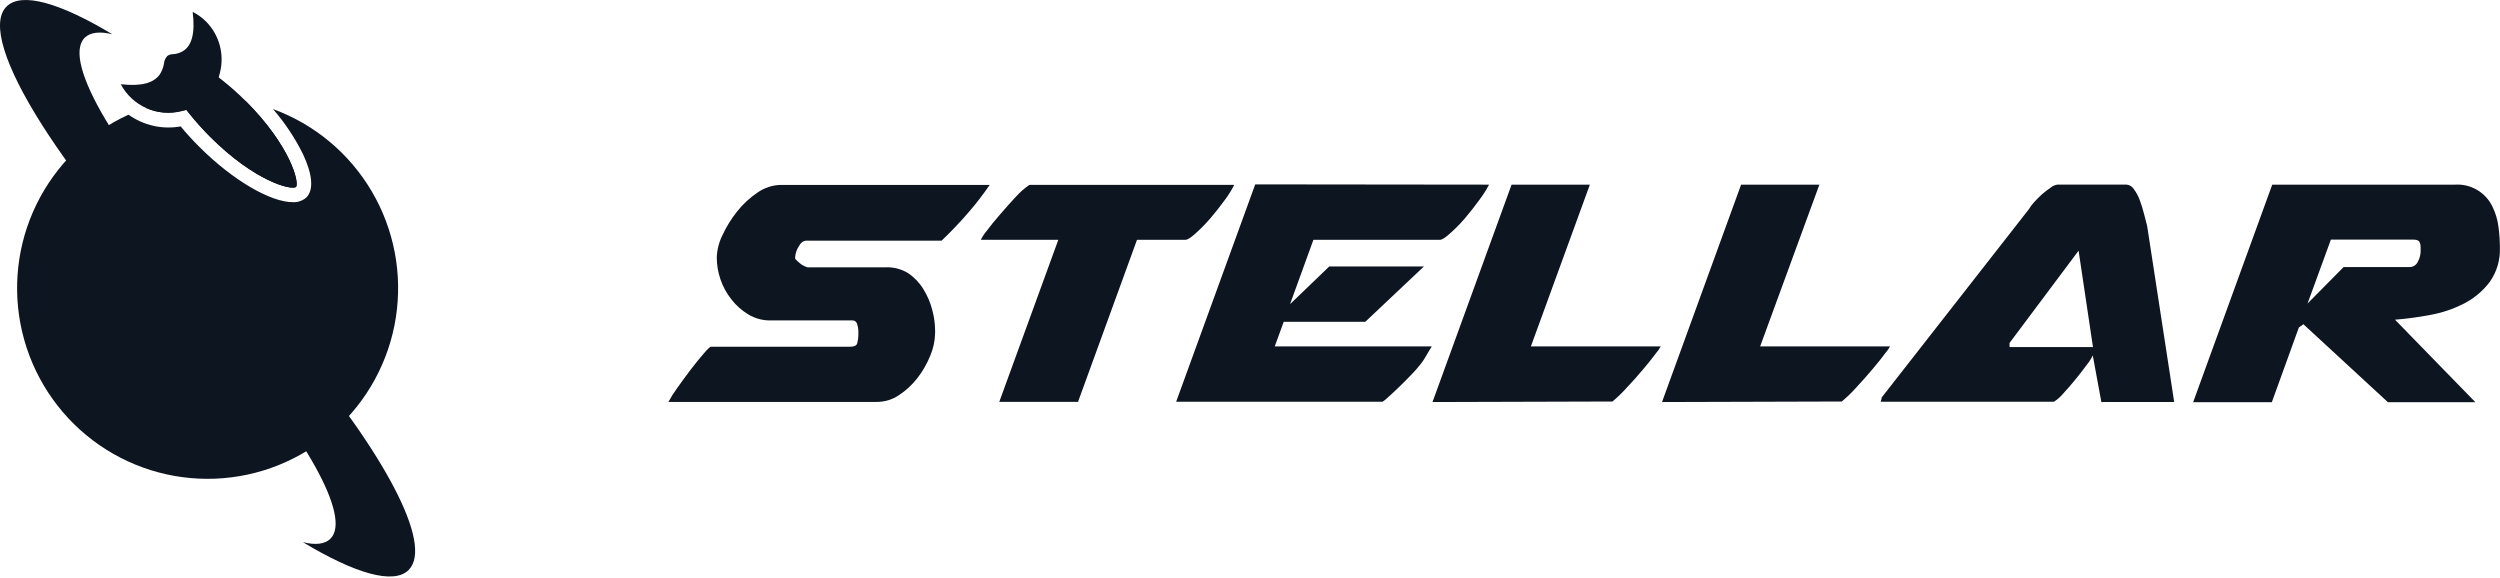
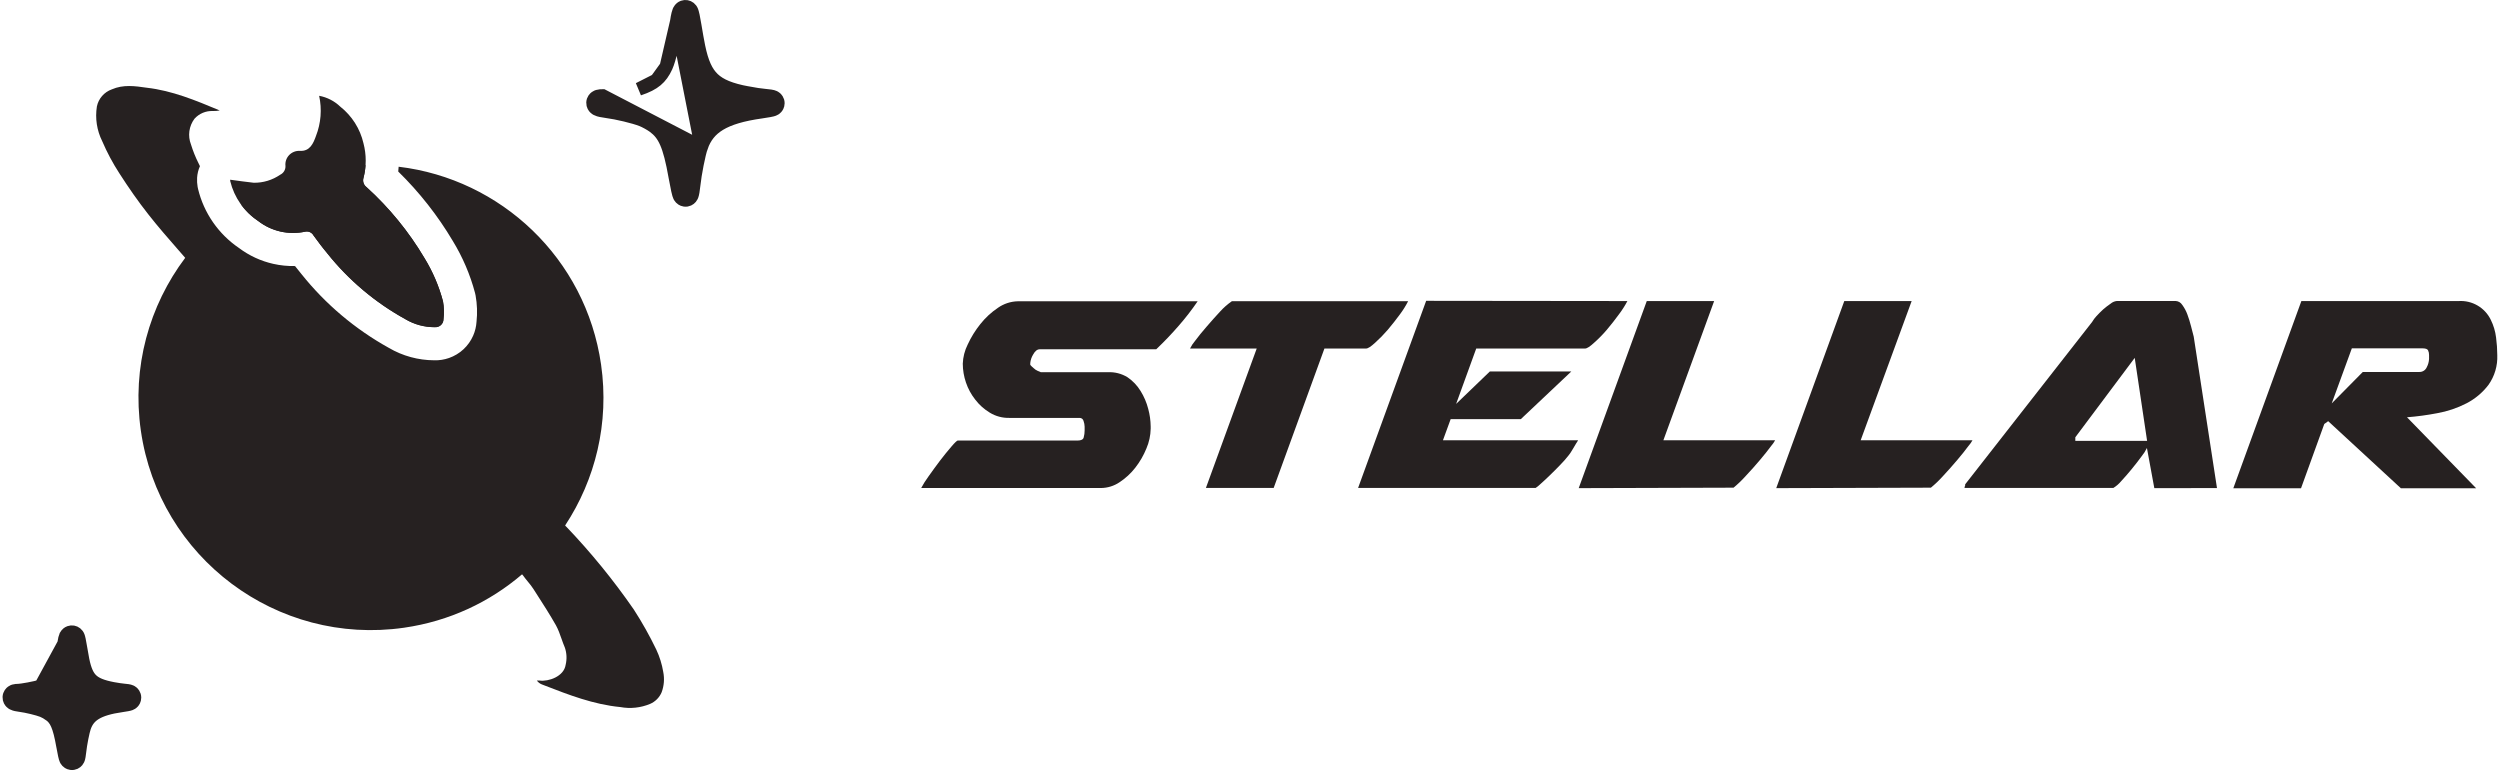
- <svg xmlns="http://www.w3.org/2000/svg" width="740" height="171" viewBox="0 0 740 171" fill="none">
-   <path d="M254.073 98.591V97.862C254.056 97.188 253.929 96.522 253.699 95.889C253.627 95.589 253.455 95.322 253.212 95.132C252.968 94.942 252.667 94.84 252.359 94.844H228.103C225.78 94.89 223.491 94.275 221.503 93.069C219.552 91.903 217.841 90.377 216.458 88.573C215.057 86.8 213.97 84.799 213.247 82.657C212.539 80.58 212.173 78.402 212.163 76.208C212.245 73.91 212.823 71.656 213.857 69.602C215.016 67.085 216.478 64.721 218.212 62.562C219.932 60.391 221.98 58.501 224.281 56.961C226.278 55.564 228.643 54.789 231.079 54.732H292.949C290.989 57.602 288.864 60.354 286.584 62.976C284.096 65.859 281.466 68.617 278.703 71.239H238.665C237.758 71.239 237.009 71.85 236.359 73.053C235.812 73.938 235.475 74.936 235.374 75.972V76.583C235.374 76.583 235.551 76.839 235.867 77.135L236.596 77.786C237.004 78.175 237.477 78.489 237.995 78.713C238.323 78.882 238.666 79.02 239.019 79.127H262.073C264.433 79.014 266.774 79.611 268.792 80.843C270.628 82.081 272.174 83.702 273.324 85.595C274.504 87.494 275.387 89.562 275.944 91.728C276.485 93.702 276.769 95.737 276.791 97.783V98.591C276.744 100.912 276.249 103.202 275.333 105.336C274.371 107.711 273.085 109.94 271.511 111.962C269.984 113.931 268.139 115.63 266.053 116.991C264.171 118.259 261.958 118.945 259.689 118.963H197.858C198.589 117.59 199.419 116.272 200.341 115.018C201.602 113.224 202.922 111.429 204.281 109.615C205.641 107.801 207.02 106.164 208.222 104.744C209.424 103.324 210.193 102.634 210.409 102.634H251.649C252.851 102.634 253.62 102.259 253.758 101.53C253.964 100.778 254.07 100.002 254.073 99.222V98.591Z" fill="#0D1520" />
-   <path d="M313.263 70.982H290.328C290.805 70.018 291.401 69.117 292.101 68.3C293.185 66.841 294.485 65.224 296.042 63.449C297.598 61.674 299.076 59.939 300.652 58.282C301.864 56.94 303.226 55.742 304.711 54.713H365.34C364.547 56.267 363.624 57.751 362.582 59.15C361.242 60.984 359.823 62.779 358.326 64.553C356.973 66.132 355.518 67.621 353.971 69.01C352.552 70.312 351.528 70.982 350.878 70.982H336.553L319.095 118.943H295.786L313.263 70.982Z" fill="#0D1520" />
-   <path d="M440.767 54.654C439.935 56.226 438.98 57.729 437.91 59.15C436.57 60.984 435.171 62.779 433.673 64.553C432.319 66.137 430.857 67.627 429.299 69.01C427.881 70.312 426.856 70.982 426.206 70.982H388.768L381.852 90.032L393.458 78.871H421.477L404.118 95.258H379.981L377.321 102.535H423.782C423.782 102.693 423.487 103.028 423.171 103.561C422.856 104.093 422.521 104.626 422.206 105.198C421.891 105.77 421.556 106.282 421.24 106.775C421.053 107.069 420.849 107.352 420.629 107.623C419.706 108.812 418.712 109.945 417.654 111.015C416.393 112.317 415.172 113.559 413.95 114.723C412.728 115.886 411.664 116.892 410.738 117.701C410.272 118.155 409.764 118.564 409.221 118.923H348.139L371.547 54.575L440.767 54.654Z" fill="#0D1520" />
-   <path d="M424.019 119.002L447.427 54.654H470.599L453.141 102.536H491.583C491.195 103.24 490.732 103.901 490.204 104.508C489.18 105.888 487.918 107.485 486.382 109.3C484.845 111.114 483.229 112.948 481.515 114.762C480.205 116.226 478.789 117.59 477.278 118.845L424.019 119.002Z" fill="#0D1520" />
-   <path d="M491.958 119.002L515.366 54.654H538.537L521.001 102.536H559.463C559.07 103.242 558.601 103.903 558.064 104.508C557.059 105.888 555.778 107.485 554.241 109.3C552.704 111.114 551.089 112.948 549.394 114.762C548.085 116.226 546.669 117.59 545.158 118.845L491.958 119.002Z" fill="#0D1520" />
-   <path d="M622.002 119.002L619.46 105.198C618.984 106.193 618.388 107.127 617.687 107.978C616.682 109.359 615.559 110.818 614.298 112.356C613.037 113.894 611.815 115.314 610.594 116.616C609.839 117.525 608.94 118.305 607.934 118.923H556.704C556.747 118.632 556.826 118.347 556.94 118.075V117.7L600.604 61.852C601.014 61.141 601.503 60.479 602.062 59.88C602.791 59.091 603.579 58.282 604.426 57.513C605.239 56.804 606.095 56.145 606.988 55.541C607.585 55.036 608.319 54.72 609.096 54.634H629.371C629.821 54.66 630.258 54.794 630.645 55.023C631.033 55.253 631.359 55.573 631.598 55.955C632.345 56.961 632.942 58.071 633.371 59.248C633.865 60.579 634.286 61.935 634.632 63.311C635.007 64.731 635.302 65.914 635.558 66.9L643.558 118.982L622.002 119.002ZM594.831 102.732H619.519L615.263 74.197L594.831 101.51V102.732Z" fill="#0D1520" />
-   <path d="M672.583 54.654H726.69C728.966 54.51 731.234 55.048 733.203 56.2C735.172 57.352 736.753 59.066 737.743 61.122C738.688 63.029 739.301 65.083 739.556 67.196C739.821 69.21 739.959 71.239 739.97 73.27C740.116 76.908 739.056 80.493 736.955 83.466C734.933 86.128 732.341 88.305 729.369 89.835C726.201 91.463 722.807 92.606 719.301 93.228C715.868 93.887 712.401 94.354 708.917 94.628L732.699 119.042H706.808L681.804 95.969L680.464 96.935L672.464 119.042H649.174L672.583 54.654ZM716.503 73.231C716.52 72.658 716.398 72.09 716.148 71.574C715.898 71.14 715.288 70.923 714.315 70.923H689.942L683.026 89.855L693.705 79.048H713.114C713.662 79.073 714.205 78.929 714.669 78.636C715.134 78.344 715.499 77.917 715.714 77.412C716.188 76.529 716.457 75.552 716.503 74.552V73.231Z" fill="#0D1520" />
-   <path d="M85.644 100.741C82.196 96.521 76.758 90.309 72.502 86.049C69.756 83.117 66.939 80.172 64.049 77.214C35.301 46.627 18.158 18.092 25.055 11.189C26.671 9.572 29.488 9.217 33.252 10.144C17.902 0.915 6.376 -2.536 1.922 1.96C-7.614 11.465 19.262 53.865 61.901 96.619L62.433 97.191V97.29L64.187 99.262C64.699 99.853 65.172 100.406 65.566 100.8C90.215 128.508 104.166 153.119 97.821 159.449C96.205 161.066 93.388 161.421 89.644 160.475C104.993 169.724 116.52 173.155 120.953 168.718C128.5 161.185 113.348 133.201 85.644 100.741Z" fill="#0D1520" />
-   <path d="M55.182 32.527L56.049 33.632C57.957 36.006 59.989 38.277 62.138 40.435C75.458 53.747 86.196 56.37 87.635 55.344C88.62 53.944 85.999 43.196 72.679 29.865C70.52 27.703 68.237 25.668 65.842 23.771L64.739 22.904L65.093 21.543C65.781 18.872 65.763 16.067 65.04 13.405C64.319 10.743 62.918 8.315 60.975 6.358C59.816 5.213 58.487 4.255 57.035 3.518C57.803 9.848 56.798 13.615 54.02 15.212C53.153 15.694 52.191 15.977 51.202 16.041C50.61 16.029 50.029 16.209 49.547 16.553C48.961 17.155 48.605 17.944 48.542 18.782C48.358 19.901 47.956 20.973 47.36 21.937C45.528 24.619 41.803 25.605 35.754 24.935C37.419 28.093 40.104 30.593 43.372 32.026C46.639 33.459 50.296 33.74 53.744 32.823L55.182 32.527Z" fill="#0D1520" />
-   <path d="M53.822 32.882L55.182 32.527L56.049 33.631C57.956 36.006 59.989 38.277 62.137 40.435C75.457 53.746 86.196 56.369 87.634 55.344C88.619 53.944 86.019 43.275 72.837 30.003C69.088 29.241 65.273 28.858 61.448 28.859C55.226 28.857 49.046 29.89 43.163 31.916C46.499 33.455 50.264 33.796 53.822 32.882V32.882Z" fill="#0D1520" />
-   <path d="M80.797 32.271C84.315 36.325 87.301 40.811 89.684 45.622C92.541 51.676 92.895 56.232 90.689 58.44C90.139 58.931 89.496 59.308 88.8 59.549C88.103 59.789 87.365 59.888 86.63 59.84C80.147 59.84 69.014 53.471 59.044 43.512C57.074 41.54 55.222 39.568 53.488 37.418C50.812 37.902 48.066 37.844 45.413 37.248C42.76 36.651 40.253 35.529 38.04 33.947C26.154 39.376 16.521 48.767 10.785 60.515C5.049 72.263 3.567 85.641 6.592 98.361C9.617 111.082 16.961 122.357 27.369 130.26C37.778 138.163 50.605 142.203 63.66 141.691C76.715 141.179 89.187 136.146 98.946 127.452C108.705 118.758 115.145 106.943 117.166 94.024C119.187 81.106 116.663 67.886 110.026 56.623C103.39 45.359 93.051 36.752 80.778 32.271H80.797Z" fill="#0D1520" />
+ <svg xmlns="http://www.w3.org/2000/svg" width="755" height="233" viewBox="0 0 755 233" fill="none">
+   <path d="M204.342 6.503L204.342 6.503C204.468 5.642 204.617 4.85 204.762 4.262C204.831 3.986 204.918 3.673 205.027 3.407C205.067 3.309 205.184 3.027 205.407 2.756C205.507 2.634 205.799 2.301 206.31 2.118C206.989 1.876 207.72 2.016 208.254 2.441C208.595 2.711 208.764 3.03 208.801 3.101L208.804 3.106C208.869 3.227 208.913 3.337 208.941 3.409C208.997 3.556 209.044 3.711 209.081 3.843C209.159 4.118 209.24 4.465 209.322 4.844C209.487 5.612 209.673 6.62 209.844 7.691C210.176 9.763 210.69 12.639 210.983 14.065C211.99 18.962 213.317 21.87 215.388 23.834C217.476 25.814 220.598 27.098 225.825 28.081L225.455 30.047L225.825 28.081C227.595 28.414 229.944 28.754 231.006 28.838C231.622 28.887 232.203 28.953 232.651 29.024C232.865 29.058 233.099 29.101 233.304 29.155C233.393 29.179 233.567 29.227 233.754 29.314C233.838 29.353 234.035 29.448 234.242 29.624C234.395 29.754 234.958 30.268 234.958 31.166C234.958 31.868 234.605 32.33 234.443 32.51C234.265 32.709 234.088 32.827 234.004 32.88C233.827 32.99 233.668 33.053 233.604 33.077C233.452 33.135 233.3 33.177 233.194 33.205C232.963 33.264 232.669 33.326 232.352 33.386C231.707 33.509 230.84 33.649 229.902 33.781C224.16 34.587 220.149 35.794 217.324 37.503C214.579 39.164 212.863 41.354 211.796 44.391L204.342 6.503ZM204.342 6.503C203.454 12.553 202.15 18.014 201.204 20.088L201.204 20.088M204.342 6.503L201.204 20.088M201.204 20.088C200.366 21.927 199.437 23.205 198.222 24.216M201.204 20.088L198.222 24.216M198.222 24.216C196.988 25.245 195.345 26.093 192.934 26.897L198.222 24.216ZM182.035 28.932C181.606 28.933 181.037 28.949 180.573 29.091C180.445 29.13 180.18 29.22 179.906 29.418C179.635 29.614 179.088 30.121 179.05 30.995C179.014 31.819 179.465 32.349 179.654 32.539C179.867 32.753 180.083 32.879 180.196 32.94C180.604 33.16 181.12 33.287 181.492 33.368C181.94 33.465 182.491 33.557 183.123 33.639L183.123 33.639C186.425 34.066 191.543 35.306 193.847 36.211L193.847 36.211C194.881 36.618 196.558 37.55 197.458 38.219L197.459 38.219C200.598 40.552 202.178 43.654 203.894 53.401L203.894 53.401C204.17 54.965 204.446 56.372 204.672 57.384C204.783 57.882 204.89 58.32 204.985 58.641C205.027 58.782 205.092 58.992 205.181 59.187L205.184 59.193C205.213 59.257 205.341 59.539 205.595 59.803C205.713 59.926 206.109 60.315 206.777 60.407C207.634 60.526 208.274 60.089 208.596 59.705L208.599 59.701C208.857 59.392 208.972 59.058 208.995 58.989C208.996 58.986 208.997 58.983 208.998 58.981C209.044 58.851 209.079 58.721 209.105 58.615C209.159 58.398 209.21 58.141 209.256 57.878C209.348 57.343 209.441 56.668 209.514 55.97C209.891 52.362 211.075 46.444 211.796 44.391L182.035 28.932Z" fill="#262121" stroke="#262121" stroke-width="4" />
+   <path d="M19.29 194.411L19.29 194.411C19.375 193.833 19.476 193.291 19.578 192.877C19.624 192.688 19.691 192.444 19.781 192.221L19.782 192.22C19.814 192.142 19.921 191.879 20.134 191.619C20.23 191.502 20.517 191.17 21.026 190.987C21.705 190.744 22.435 190.886 22.967 191.31C23.303 191.578 23.468 191.891 23.502 191.956C23.503 191.958 23.504 191.96 23.505 191.962C23.565 192.076 23.606 192.177 23.629 192.237C23.677 192.362 23.714 192.487 23.741 192.582C23.797 192.782 23.853 193.025 23.908 193.279C24.018 193.797 24.142 194.47 24.255 195.181C24.471 196.533 24.805 198.409 24.993 199.33C25.64 202.492 26.469 204.233 27.669 205.376C28.885 206.533 30.759 207.344 34.131 207.981L34.131 207.981C35.274 208.197 36.781 208.414 37.439 208.467C37.853 208.5 38.252 208.545 38.567 208.595C38.715 208.619 38.895 208.651 39.063 208.696C39.134 208.715 39.294 208.759 39.471 208.841C39.551 208.878 39.744 208.972 39.948 209.146C40.1 209.276 40.657 209.787 40.657 210.68C40.657 211.377 40.308 211.837 40.147 212.017C39.971 212.215 39.795 212.332 39.712 212.384C39.54 212.493 39.386 212.553 39.33 212.575C39.194 212.627 39.063 212.663 38.987 212.682C38.814 212.727 38.605 212.771 38.393 212.811C37.958 212.894 37.381 212.988 36.76 213.076C33.05 213.599 30.54 214.373 28.815 215.421C27.168 216.422 26.147 217.725 25.5 219.576C25.053 220.852 24.288 224.674 24.044 227.013C23.995 227.482 23.933 227.941 23.869 228.309C23.838 228.489 23.802 228.675 23.761 228.84C23.741 228.92 23.713 229.028 23.673 229.141C23.673 229.142 23.672 229.144 23.671 229.147C23.653 229.2 23.545 229.522 23.293 229.826L23.289 229.83C22.97 230.212 22.331 230.652 21.47 230.533C20.802 230.44 20.407 230.05 20.292 229.929C20.043 229.669 19.92 229.395 19.895 229.34C19.894 229.338 19.893 229.336 19.892 229.334C19.813 229.159 19.759 228.982 19.731 228.885C19.662 228.652 19.588 228.347 19.515 228.017C19.364 227.341 19.182 226.407 19.001 225.376L19.001 225.375C17.883 218.997 16.884 217.21 15.067 215.854L15.066 215.854C14.528 215.452 13.487 214.871 12.87 214.627L12.87 214.627C11.432 214.06 8.149 213.259 6.036 212.984L6.036 212.984C5.61 212.928 5.23 212.865 4.912 212.796C4.671 212.743 4.245 212.644 3.882 212.447C3.781 212.392 3.573 212.271 3.366 212.062C3.183 211.877 2.739 211.353 2.774 210.538C2.811 209.673 3.351 209.17 3.616 208.977C3.885 208.783 4.14 208.697 4.257 208.661C4.672 208.534 5.142 208.527 5.414 208.526C5.87 208.525 7.164 208.351 8.698 208.065C10.198 207.786 11.627 207.456 12.309 207.228L19.29 194.411ZM19.29 194.411C18.71 198.377 17.869 201.871 17.296 203.134L17.296 203.134M19.29 194.411L17.296 203.134M17.296 203.134C16.781 204.269 16.23 205.015 15.535 205.597M17.296 203.134L15.535 205.597M15.535 205.597C14.82 206.195 13.836 206.716 12.309 207.228L15.535 205.597ZM23.578 227.79C23.578 227.79 23.578 227.788 23.576 227.782C23.578 227.787 23.578 227.79 23.578 227.79ZM37.989 208.809C37.993 208.808 37.995 208.807 37.996 208.807C37.997 208.807 37.995 208.807 37.989 208.809Z" fill="#262121" stroke="#262121" stroke-width="4" />
+   <path d="M69.508 54.273C71.946 54.587 74.263 54.949 76.628 55.19C79.476 55.23 82.264 54.386 84.602 52.776C85.105 52.54 85.525 52.161 85.812 51.689C86.098 51.217 86.237 50.672 86.212 50.121C86.144 49.529 86.207 48.928 86.397 48.362C86.587 47.796 86.9 47.278 87.313 46.844C87.726 46.41 88.23 46.07 88.79 45.848C89.349 45.626 89.951 45.528 90.552 45.559C93.601 45.753 94.625 43.291 95.43 41.046C96.935 37.185 97.266 32.973 96.381 28.929C98.791 29.376 101.013 30.518 102.77 32.212C106.296 35.009 108.763 38.905 109.768 43.267C110.671 46.701 110.671 50.307 109.768 53.742C109.618 54.243 109.626 54.778 109.792 55.274C109.957 55.77 110.273 56.204 110.695 56.518C117.569 62.752 123.462 69.968 128.179 77.927C130.675 81.998 132.564 86.404 133.788 91.009C134.106 92.787 134.155 94.6 133.934 96.392C133.935 96.724 133.867 97.052 133.734 97.356C133.601 97.661 133.406 97.935 133.161 98.161C132.916 98.388 132.627 98.562 132.311 98.673C131.995 98.784 131.659 98.829 131.325 98.806C128.191 98.825 125.111 97.99 122.424 96.392C113.295 91.356 105.264 84.579 98.795 76.455C97.332 74.741 96.015 72.907 94.674 71.096C94.436 70.663 94.063 70.318 93.61 70.113C93.156 69.908 92.648 69.855 92.162 69.962C89.713 70.492 87.176 70.481 84.731 69.93C82.287 69.379 79.995 68.302 78.018 66.776C73.753 63.956 70.722 59.645 69.532 54.707C69.507 54.564 69.499 54.418 69.508 54.273Z" fill="#262121" />
+   <path fill-rule="evenodd" clip-rule="evenodd" d="M60.382 50.183C60.239 49.894 60.098 49.603 59.959 49.31C59.039 47.481 58.274 45.577 57.672 43.62C57.173 42.344 57.009 40.963 57.194 39.606C57.38 38.249 57.909 36.961 58.732 35.863C59.424 35.092 60.277 34.482 61.232 34.078C62.187 33.674 63.22 33.485 64.257 33.525C64.967 33.563 65.677 33.461 66.368 33.362L66.169 33.279C59.081 30.322 52.025 27.378 44.337 26.495L44.278 26.486C40.74 25.977 37.242 25.473 33.755 26.992C32.625 27.396 31.618 28.083 30.831 28.986C30.044 29.89 29.503 30.98 29.26 32.152C28.689 35.729 29.251 39.393 30.867 42.635C32.321 46.026 34.063 49.286 36.073 52.381C38.797 56.624 41.693 60.803 44.821 64.768C47.694 68.431 50.755 71.935 53.814 75.436L53.816 75.439C54.522 76.247 55.228 77.055 55.931 77.865C45.095 92.267 39.772 110.812 42.537 130.062C48.051 168.442 83.634 195.086 122.015 189.572C135.697 187.606 147.888 181.819 157.663 173.445C157.764 173.538 157.867 173.66 157.976 173.812C158.408 174.427 158.885 175.008 159.361 175.587L159.361 175.587C159.943 176.295 160.523 177.002 161.021 177.769C161.299 178.201 161.577 178.634 161.855 179.066L161.856 179.066C163.942 182.307 166.029 185.548 167.885 188.821C168.592 190.093 169.08 191.484 169.569 192.879L169.569 192.879C169.888 193.787 170.207 194.697 170.587 195.576C171.158 197.245 171.242 199.042 170.828 200.758C170.313 204.323 165.606 205.902 162.934 205.524C162.666 205.502 162.396 205.501 162.128 205.519C162.504 206.044 163.024 206.449 163.625 206.688L164.31 206.954C171.779 209.854 179.24 212.751 187.344 213.534C190.361 214.094 193.477 213.765 196.311 212.587C197.905 211.906 199.168 210.629 199.828 209.032C200.546 207.084 200.71 204.978 200.303 202.944C199.916 200.605 199.21 198.33 198.204 196.183C196.195 192.01 193.926 187.967 191.41 184.077C185.298 175.235 178.496 166.887 171.068 159.111C170.912 158.992 170.778 158.847 170.672 158.684C179.782 144.858 184.065 127.773 181.525 110.094C176.906 77.941 151.182 54.024 120.389 50.352C120.36 50.836 120.319 51.318 120.267 51.8C126.649 58.046 132.19 65.093 136.745 72.767C139.726 77.644 141.985 82.922 143.452 88.44C143.523 88.708 143.584 88.978 143.632 89.251C144.099 91.867 144.193 94.534 143.91 97.174C143.819 98.618 143.477 100.036 142.897 101.362C142.209 102.935 141.205 104.343 139.952 105.502C138.699 106.661 137.224 107.547 135.623 108.109C134.174 108.617 132.646 108.853 131.117 108.806C126.319 108.788 121.606 107.504 117.464 105.076C107.287 99.44 98.321 91.878 91.076 82.814C90.385 81.999 89.72 81.161 89.094 80.345C86.895 80.392 84.692 80.172 82.534 79.686C78.792 78.843 75.269 77.218 72.203 74.917C66 70.709 61.569 64.349 59.81 57.051C59.76 56.84 59.716 56.628 59.679 56.415C59.523 55.512 59.471 54.594 59.525 53.679C59.598 52.459 59.893 51.276 60.382 50.183ZM72.824 61.819C81.325 56.089 91.219 52.14 102.048 50.584C104.85 50.182 107.637 49.95 110.399 49.883C110.312 51.181 110.102 52.473 109.768 53.742C109.618 54.243 109.626 54.778 109.792 55.274C109.957 55.77 110.273 56.204 110.695 56.518C117.569 62.752 123.462 69.968 128.179 77.927C130.675 81.999 132.564 86.405 133.788 91.01C134.105 92.787 134.155 94.601 133.934 96.392C133.935 96.724 133.867 97.052 133.734 97.357C133.601 97.661 133.406 97.935 133.161 98.162C132.916 98.388 132.627 98.562 132.311 98.673C131.995 98.784 131.659 98.829 131.325 98.806C128.191 98.826 125.111 97.99 122.424 96.392C113.295 91.356 105.264 84.58 98.795 76.455C97.554 75.002 96.419 73.462 95.284 71.924L95.284 71.923C95.081 71.648 94.877 71.372 94.674 71.097C94.436 70.663 94.063 70.318 93.61 70.113C93.156 69.909 92.648 69.856 92.162 69.962C89.713 70.492 87.176 70.481 84.731 69.93C82.287 69.379 79.995 68.303 78.018 66.776C77.272 66.283 76.563 65.744 75.896 65.164C75.808 65.087 75.721 65.01 75.634 64.932C74.588 63.991 73.647 62.947 72.824 61.819Z" fill="#262121" />
+   <path d="M327.558 129.496V128.855C327.542 128.264 327.431 127.679 327.229 127.124C327.166 126.86 327.015 126.625 326.801 126.458C326.588 126.291 326.323 126.202 326.052 126.206H304.756C302.716 126.246 300.706 125.706 298.96 124.648C297.248 123.624 295.745 122.284 294.532 120.7C293.301 119.143 292.347 117.386 291.712 115.505C291.091 113.682 290.769 111.77 290.76 109.843C290.832 107.825 291.34 105.846 292.248 104.043C293.265 101.833 294.549 99.757 296.071 97.861C297.582 95.955 299.379 94.296 301.4 92.944C303.153 91.718 305.23 91.037 307.368 90.987H361.691C359.971 93.507 358.105 95.923 356.103 98.225C353.918 100.757 351.609 103.178 349.183 105.48H314.029C313.233 105.48 312.576 106.017 312.005 107.073C311.524 107.85 311.228 108.726 311.14 109.635V110.172C311.14 110.172 311.295 110.397 311.572 110.657L312.212 111.228C312.57 111.57 312.986 111.846 313.441 112.042C313.729 112.191 314.03 112.312 314.34 112.406H334.581C336.654 112.307 338.709 112.831 340.481 113.912C342.093 114.999 343.45 116.423 344.46 118.085C345.496 119.753 346.272 121.568 346.761 123.47C347.235 125.203 347.485 126.989 347.505 128.786V129.496C347.463 131.534 347.028 133.544 346.224 135.417C345.38 137.503 344.25 139.46 342.868 141.235C341.528 142.964 339.908 144.456 338.076 145.651C336.424 146.765 334.48 147.367 332.488 147.382H278.2C278.842 146.177 279.571 145.019 280.38 143.919C281.487 142.343 282.646 140.768 283.84 139.175C285.034 137.582 286.245 136.145 287.3 134.898C288.355 133.651 289.03 133.045 289.22 133.045H325.43C326.485 133.045 327.16 132.716 327.281 132.076C327.462 131.416 327.555 130.734 327.558 130.05V129.496Z" fill="#262121" />
+   <path d="M379.527 105.255H359.39C359.809 104.408 360.332 103.617 360.947 102.9C361.898 101.618 363.04 100.199 364.407 98.64C365.773 97.082 367.071 95.558 368.455 94.104C369.518 92.925 370.714 91.874 372.019 90.97H425.251C424.555 92.334 423.745 93.637 422.829 94.866C421.653 96.476 420.407 98.052 419.093 99.61C417.904 100.996 416.627 102.303 415.269 103.523C414.024 104.666 413.124 105.255 412.553 105.255H399.976L384.648 147.364H364.182L379.527 105.255Z" fill="#262121" />
+   <path d="M491.476 90.918C490.746 92.298 489.907 93.618 488.967 94.866C487.791 96.476 486.563 98.052 485.248 99.61C484.059 101.001 482.775 102.308 481.407 103.523C480.162 104.666 479.262 105.255 478.691 105.255H445.821L439.748 121.981L449.938 112.181H474.539L459.298 126.569H438.105L435.769 132.959H476.563C476.563 133.097 476.304 133.391 476.027 133.859C475.75 134.326 475.456 134.794 475.179 135.296C474.902 135.798 474.608 136.248 474.331 136.681C474.167 136.939 473.988 137.188 473.795 137.426C472.984 138.469 472.112 139.464 471.183 140.404C470.076 141.547 469.003 142.638 467.93 143.659C466.858 144.681 465.924 145.564 465.11 146.274C464.701 146.673 464.255 147.032 463.778 147.347H410.148L430.7 90.849L491.476 90.918Z" fill="#262121" />
+   <path d="M476.772 147.417L497.325 90.918H517.67L502.342 132.959H536.094C535.753 133.577 535.347 134.157 534.883 134.69C533.984 135.902 532.876 137.305 531.527 138.898C530.178 140.491 528.759 142.101 527.254 143.694C526.104 144.979 524.861 146.177 523.534 147.278L476.772 147.417Z" fill="#262121" />
+   <path d="M536.423 147.417L556.975 90.918H577.32L561.923 132.959H595.693C595.348 133.579 594.936 134.16 594.465 134.69C593.582 135.902 592.458 137.305 591.108 138.898C589.759 140.491 588.34 142.101 586.853 143.694C585.703 144.979 584.46 146.177 583.133 147.278L536.423 147.417Z" fill="#262121" />
+   <path d="M650.603 147.417L648.371 135.296C647.953 136.17 647.43 136.99 646.814 137.738C645.932 138.95 644.946 140.231 643.838 141.582C642.731 142.932 641.659 144.179 640.586 145.322C639.923 146.12 639.134 146.804 638.25 147.348H593.27C593.308 147.092 593.377 146.841 593.478 146.603V146.274L631.815 97.238C632.175 96.614 632.604 96.033 633.095 95.507C633.735 94.814 634.427 94.104 635.171 93.429C635.885 92.806 636.636 92.228 637.42 91.697C637.944 91.254 638.589 90.977 639.271 90.901H657.073C657.468 90.924 657.851 91.041 658.191 91.243C658.532 91.445 658.818 91.725 659.028 92.061C659.684 92.945 660.208 93.918 660.585 94.953C661.018 96.121 661.388 97.311 661.692 98.519C662.021 99.766 662.28 100.805 662.505 101.671L669.529 147.399L650.603 147.417ZM626.746 133.132H648.423L644.686 108.077L626.746 132.058V133.132Z" fill="#262121" />
+   <path d="M695.013 90.918H742.519C744.518 90.791 746.509 91.264 748.238 92.276C749.967 93.287 751.355 94.792 752.225 96.597C753.054 98.272 753.592 100.075 753.816 101.93C754.049 103.699 754.17 105.48 754.18 107.263C754.308 110.458 753.377 113.605 751.533 116.215C749.757 118.553 747.481 120.464 744.872 121.808C742.09 123.237 739.111 124.241 736.032 124.786C733.018 125.365 729.974 125.775 726.915 126.015L747.796 147.451H725.063L703.109 127.193L701.933 128.041L694.909 147.451H674.46L695.013 90.918ZM733.575 107.229C733.59 106.726 733.483 106.227 733.264 105.774C733.045 105.393 732.508 105.203 731.655 105.203H710.254L704.182 121.825L713.559 112.337H730.599C731.081 112.358 731.557 112.232 731.966 111.975C732.374 111.718 732.694 111.343 732.883 110.9C733.299 110.125 733.535 109.267 733.575 108.389V107.229Z" fill="#262121" />
</svg>
